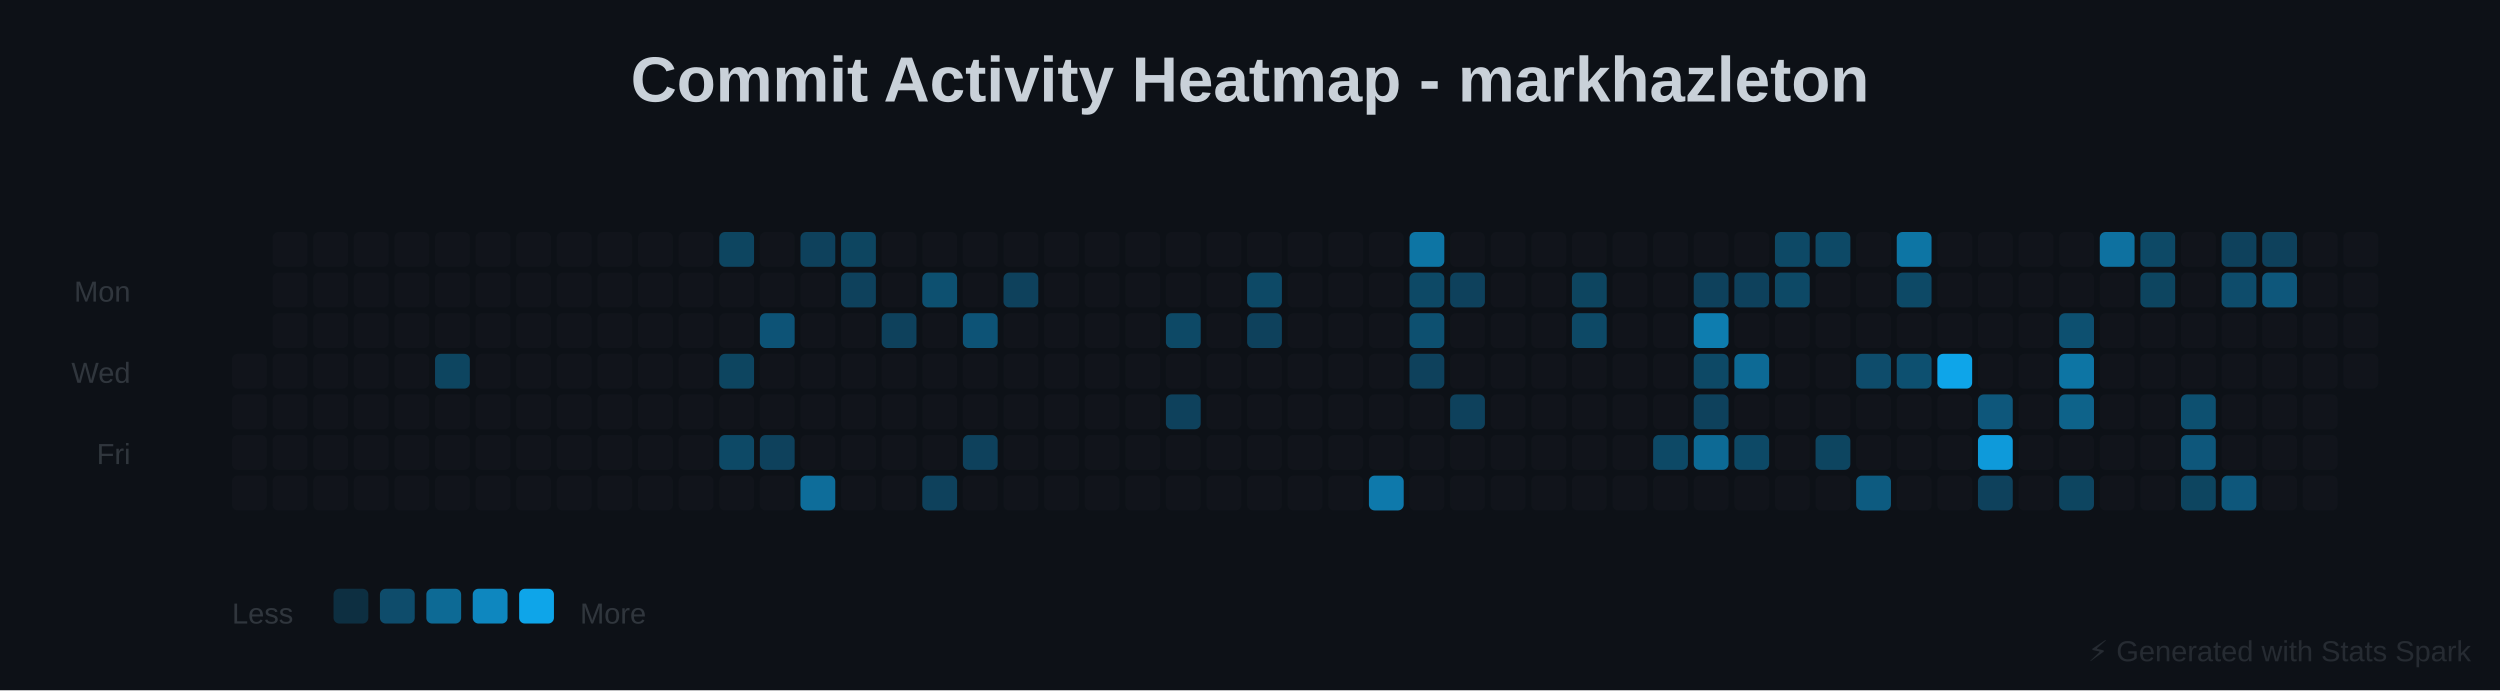
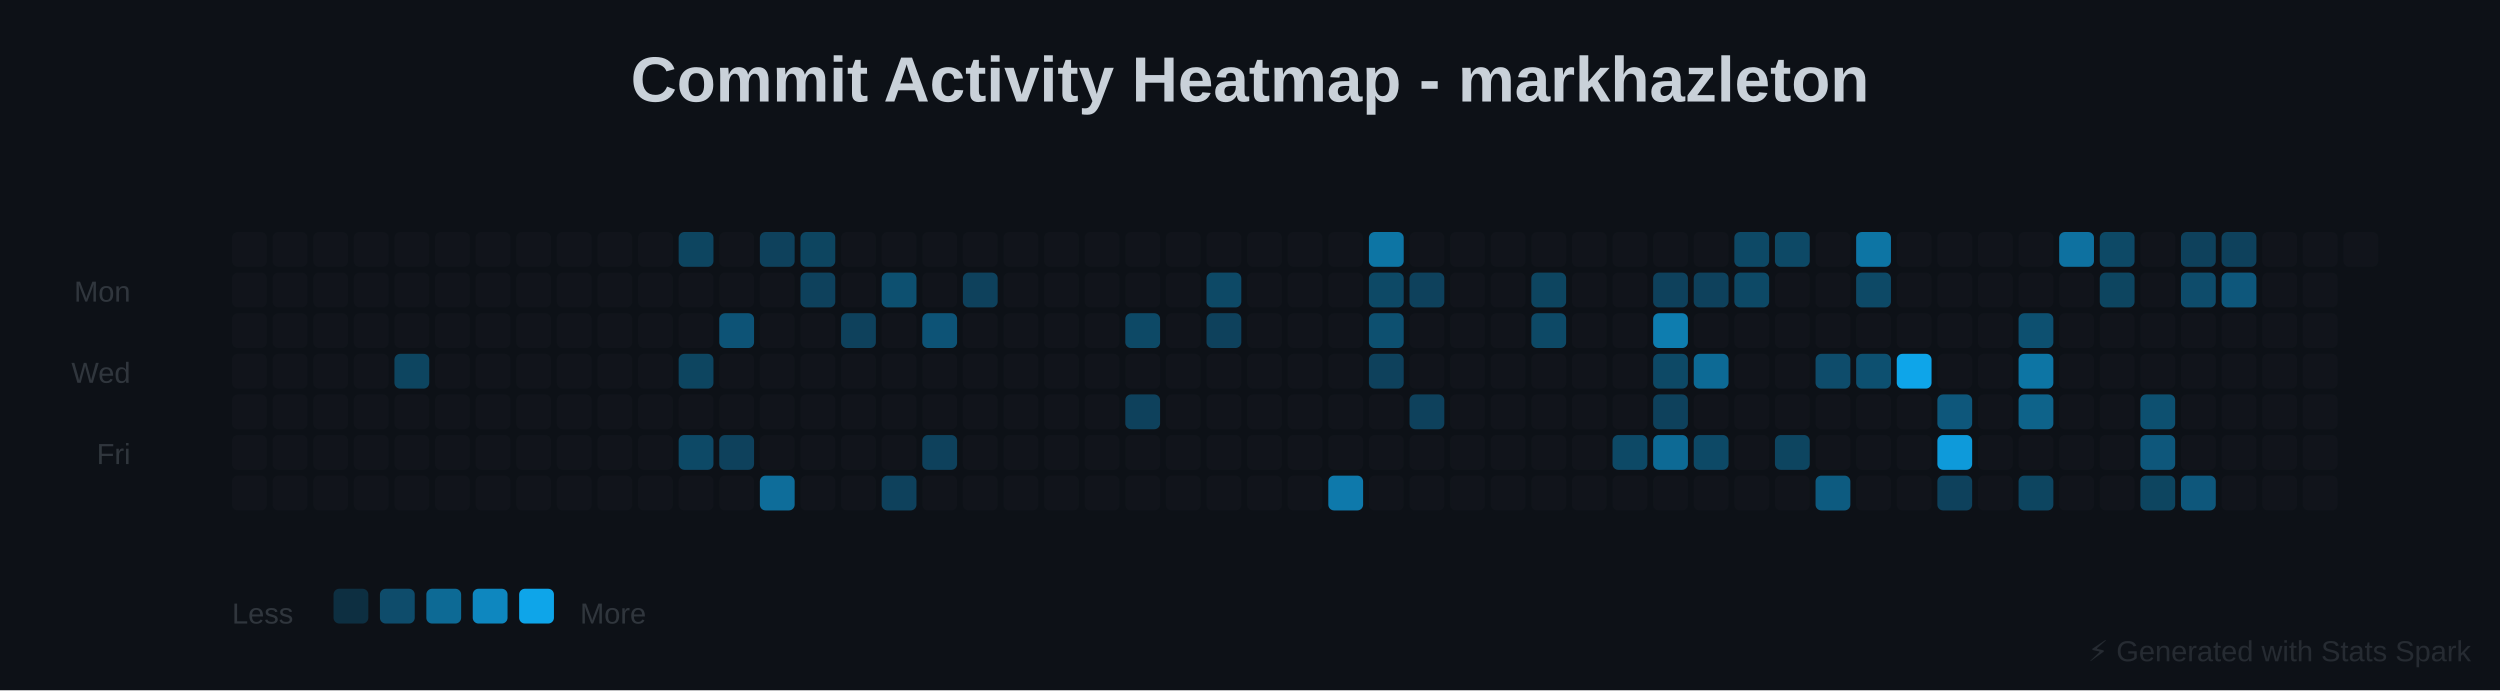
<svg xmlns="http://www.w3.org/2000/svg" baseProfile="full" height="238" version="1.1" width="862">
  <defs />
  <rect fill="#0D1117" height="238" width="862" x="0" y="0" />
  <text fill="#C9D1D9" font-family="Arial, sans-serif" font-size="22px" font-weight="bold" text-anchor="middle" x="431" y="35">Commit Activity Heatmap - markhazleton</text>
  <text fill="#30363D" font-family="Arial, sans-serif" font-size="10px" text-anchor="end" x="45" y="104">Mon</text>
  <text fill="#30363D" font-family="Arial, sans-serif" font-size="10px" text-anchor="end" x="45" y="132">Wed</text>
  <text fill="#30363D" font-family="Arial, sans-serif" font-size="10px" text-anchor="end" x="45" y="160">Fri</text>
+   <rect fill="#30363D" height="12" opacity="0.1" rx="2" width="12" x="80" y="80" />
+   <rect fill="#30363D" height="12" opacity="0.1" rx="2" width="12" x="80" y="94" />
+   <rect fill="#30363D" height="12" opacity="0.1" rx="2" width="12" x="80" y="108" />
  <rect fill="#30363D" height="12" opacity="0.1" rx="2" width="12" x="80" y="122" />
  <rect fill="#30363D" height="12" opacity="0.1" rx="2" width="12" x="80" y="136" />
  <rect fill="#30363D" height="12" opacity="0.1" rx="2" width="12" x="80" y="150" />
  <rect fill="#30363D" height="12" opacity="0.1" rx="2" width="12" x="80" y="164" />
  <rect fill="#30363D" height="12" opacity="0.1" rx="2" width="12" x="94" y="80" />
  <rect fill="#30363D" height="12" opacity="0.1" rx="2" width="12" x="94" y="94" />
  <rect fill="#30363D" height="12" opacity="0.1" rx="2" width="12" x="94" y="108" />
  <rect fill="#30363D" height="12" opacity="0.1" rx="2" width="12" x="94" y="122" />
  <rect fill="#30363D" height="12" opacity="0.1" rx="2" width="12" x="94" y="136" />
  <rect fill="#30363D" height="12" opacity="0.1" rx="2" width="12" x="94" y="150" />
  <rect fill="#30363D" height="12" opacity="0.1" rx="2" width="12" x="94" y="164" />
  <rect fill="#30363D" height="12" opacity="0.1" rx="2" width="12" x="108" y="80" />
  <rect fill="#30363D" height="12" opacity="0.1" rx="2" width="12" x="108" y="94" />
  <rect fill="#30363D" height="12" opacity="0.1" rx="2" width="12" x="108" y="108" />
  <rect fill="#30363D" height="12" opacity="0.1" rx="2" width="12" x="108" y="122" />
  <rect fill="#30363D" height="12" opacity="0.1" rx="2" width="12" x="108" y="136" />
  <rect fill="#30363D" height="12" opacity="0.1" rx="2" width="12" x="108" y="150" />
  <rect fill="#30363D" height="12" opacity="0.1" rx="2" width="12" x="108" y="164" />
  <rect fill="#30363D" height="12" opacity="0.1" rx="2" width="12" x="122" y="80" />
  <rect fill="#30363D" height="12" opacity="0.1" rx="2" width="12" x="122" y="94" />
  <rect fill="#30363D" height="12" opacity="0.1" rx="2" width="12" x="122" y="108" />
  <rect fill="#30363D" height="12" opacity="0.1" rx="2" width="12" x="122" y="122" />
  <rect fill="#30363D" height="12" opacity="0.1" rx="2" width="12" x="122" y="136" />
  <rect fill="#30363D" height="12" opacity="0.1" rx="2" width="12" x="122" y="150" />
  <rect fill="#30363D" height="12" opacity="0.1" rx="2" width="12" x="122" y="164" />
  <rect fill="#30363D" height="12" opacity="0.1" rx="2" width="12" x="136" y="80" />
  <rect fill="#30363D" height="12" opacity="0.1" rx="2" width="12" x="136" y="94" />
  <rect fill="#30363D" height="12" opacity="0.1" rx="2" width="12" x="136" y="108" />
-   <rect fill="#30363D" height="12" opacity="0.1" rx="2" width="12" x="136" y="122" />
+   <rect fill="#0EA5E9" height="12" opacity="0.35" rx="2" width="12" x="136" y="122" />
  <rect fill="#30363D" height="12" opacity="0.1" rx="2" width="12" x="136" y="136" />
  <rect fill="#30363D" height="12" opacity="0.1" rx="2" width="12" x="136" y="150" />
  <rect fill="#30363D" height="12" opacity="0.1" rx="2" width="12" x="136" y="164" />
  <rect fill="#30363D" height="12" opacity="0.1" rx="2" width="12" x="150" y="80" />
  <rect fill="#30363D" height="12" opacity="0.1" rx="2" width="12" x="150" y="94" />
  <rect fill="#30363D" height="12" opacity="0.1" rx="2" width="12" x="150" y="108" />
-   <rect fill="#0EA5E9" height="12" opacity="0.35" rx="2" width="12" x="150" y="122" />
+   <rect fill="#30363D" height="12" opacity="0.1" rx="2" width="12" x="150" y="122" />
  <rect fill="#30363D" height="12" opacity="0.1" rx="2" width="12" x="150" y="136" />
  <rect fill="#30363D" height="12" opacity="0.1" rx="2" width="12" x="150" y="150" />
  <rect fill="#30363D" height="12" opacity="0.1" rx="2" width="12" x="150" y="164" />
  <rect fill="#30363D" height="12" opacity="0.1" rx="2" width="12" x="164" y="80" />
  <rect fill="#30363D" height="12" opacity="0.1" rx="2" width="12" x="164" y="94" />
  <rect fill="#30363D" height="12" opacity="0.1" rx="2" width="12" x="164" y="108" />
  <rect fill="#30363D" height="12" opacity="0.1" rx="2" width="12" x="164" y="122" />
  <rect fill="#30363D" height="12" opacity="0.1" rx="2" width="12" x="164" y="136" />
  <rect fill="#30363D" height="12" opacity="0.1" rx="2" width="12" x="164" y="150" />
  <rect fill="#30363D" height="12" opacity="0.1" rx="2" width="12" x="164" y="164" />
  <rect fill="#30363D" height="12" opacity="0.1" rx="2" width="12" x="178" y="80" />
  <rect fill="#30363D" height="12" opacity="0.1" rx="2" width="12" x="178" y="94" />
  <rect fill="#30363D" height="12" opacity="0.1" rx="2" width="12" x="178" y="108" />
  <rect fill="#30363D" height="12" opacity="0.1" rx="2" width="12" x="178" y="122" />
  <rect fill="#30363D" height="12" opacity="0.1" rx="2" width="12" x="178" y="136" />
  <rect fill="#30363D" height="12" opacity="0.1" rx="2" width="12" x="178" y="150" />
  <rect fill="#30363D" height="12" opacity="0.1" rx="2" width="12" x="178" y="164" />
  <rect fill="#30363D" height="12" opacity="0.1" rx="2" width="12" x="192" y="80" />
  <rect fill="#30363D" height="12" opacity="0.1" rx="2" width="12" x="192" y="94" />
  <rect fill="#30363D" height="12" opacity="0.1" rx="2" width="12" x="192" y="108" />
  <rect fill="#30363D" height="12" opacity="0.1" rx="2" width="12" x="192" y="122" />
  <rect fill="#30363D" height="12" opacity="0.1" rx="2" width="12" x="192" y="136" />
  <rect fill="#30363D" height="12" opacity="0.1" rx="2" width="12" x="192" y="150" />
  <rect fill="#30363D" height="12" opacity="0.1" rx="2" width="12" x="192" y="164" />
  <rect fill="#30363D" height="12" opacity="0.1" rx="2" width="12" x="206" y="80" />
  <rect fill="#30363D" height="12" opacity="0.1" rx="2" width="12" x="206" y="94" />
  <rect fill="#30363D" height="12" opacity="0.1" rx="2" width="12" x="206" y="108" />
  <rect fill="#30363D" height="12" opacity="0.1" rx="2" width="12" x="206" y="122" />
  <rect fill="#30363D" height="12" opacity="0.1" rx="2" width="12" x="206" y="136" />
  <rect fill="#30363D" height="12" opacity="0.1" rx="2" width="12" x="206" y="150" />
  <rect fill="#30363D" height="12" opacity="0.1" rx="2" width="12" x="206" y="164" />
  <rect fill="#30363D" height="12" opacity="0.1" rx="2" width="12" x="220" y="80" />
  <rect fill="#30363D" height="12" opacity="0.1" rx="2" width="12" x="220" y="94" />
  <rect fill="#30363D" height="12" opacity="0.1" rx="2" width="12" x="220" y="108" />
  <rect fill="#30363D" height="12" opacity="0.1" rx="2" width="12" x="220" y="122" />
  <rect fill="#30363D" height="12" opacity="0.1" rx="2" width="12" x="220" y="136" />
  <rect fill="#30363D" height="12" opacity="0.1" rx="2" width="12" x="220" y="150" />
  <rect fill="#30363D" height="12" opacity="0.1" rx="2" width="12" x="220" y="164" />
-   <rect fill="#30363D" height="12" opacity="0.1" rx="2" width="12" x="234" y="80" />
+   <rect fill="#0EA5E9" height="12" opacity="0.35" rx="2" width="12" x="234" y="80" />
  <rect fill="#30363D" height="12" opacity="0.1" rx="2" width="12" x="234" y="94" />
  <rect fill="#30363D" height="12" opacity="0.1" rx="2" width="12" x="234" y="108" />
-   <rect fill="#30363D" height="12" opacity="0.1" rx="2" width="12" x="234" y="122" />
+   <rect fill="#0EA5E9" height="12" opacity="0.35" rx="2" width="12" x="234" y="122" />
  <rect fill="#30363D" height="12" opacity="0.1" rx="2" width="12" x="234" y="136" />
-   <rect fill="#30363D" height="12" opacity="0.1" rx="2" width="12" x="234" y="150" />
+   <rect fill="#0EA5E9" height="12" opacity="0.375" rx="2" width="12" x="234" y="150" />
  <rect fill="#30363D" height="12" opacity="0.1" rx="2" width="12" x="234" y="164" />
-   <rect fill="#0EA5E9" height="12" opacity="0.35" rx="2" width="12" x="248" y="80" />
+   <rect fill="#30363D" height="12" opacity="0.1" rx="2" width="12" x="248" y="80" />
  <rect fill="#30363D" height="12" opacity="0.1" rx="2" width="12" x="248" y="94" />
-   <rect fill="#30363D" height="12" opacity="0.1" rx="2" width="12" x="248" y="108" />
-   <rect fill="#0EA5E9" height="12" opacity="0.35" rx="2" width="12" x="248" y="122" />
+   <rect fill="#0EA5E9" height="12" opacity="0.45" rx="2" width="12" x="248" y="108" />
+   <rect fill="#30363D" height="12" opacity="0.1" rx="2" width="12" x="248" y="122" />
  <rect fill="#30363D" height="12" opacity="0.1" rx="2" width="12" x="248" y="136" />
-   <rect fill="#0EA5E9" height="12" opacity="0.375" rx="2" width="12" x="248" y="150" />
+   <rect fill="#0EA5E9" height="12" opacity="0.325" rx="2" width="12" x="248" y="150" />
  <rect fill="#30363D" height="12" opacity="0.1" rx="2" width="12" x="248" y="164" />
-   <rect fill="#30363D" height="12" opacity="0.1" rx="2" width="12" x="262" y="80" />
+   <rect fill="#0EA5E9" height="12" opacity="0.325" rx="2" width="12" x="262" y="80" />
  <rect fill="#30363D" height="12" opacity="0.1" rx="2" width="12" x="262" y="94" />
-   <rect fill="#0EA5E9" height="12" opacity="0.45" rx="2" width="12" x="262" y="108" />
+   <rect fill="#30363D" height="12" opacity="0.1" rx="2" width="12" x="262" y="108" />
  <rect fill="#30363D" height="12" opacity="0.1" rx="2" width="12" x="262" y="122" />
  <rect fill="#30363D" height="12" opacity="0.1" rx="2" width="12" x="262" y="136" />
-   <rect fill="#0EA5E9" height="12" opacity="0.325" rx="2" width="12" x="262" y="150" />
-   <rect fill="#30363D" height="12" opacity="0.1" rx="2" width="12" x="262" y="164" />
-   <rect fill="#0EA5E9" height="12" opacity="0.325" rx="2" width="12" x="276" y="80" />
-   <rect fill="#30363D" height="12" opacity="0.1" rx="2" width="12" x="276" y="94" />
+   <rect fill="#30363D" height="12" opacity="0.1" rx="2" width="12" x="262" y="150" />
+   <rect fill="#0EA5E9" height="12" opacity="0.625" rx="2" width="12" x="262" y="164" />
+   <rect fill="#0EA5E9" height="12" opacity="0.35" rx="2" width="12" x="276" y="80" />
+   <rect fill="#0EA5E9" height="12" opacity="0.325" rx="2" width="12" x="276" y="94" />
  <rect fill="#30363D" height="12" opacity="0.1" rx="2" width="12" x="276" y="108" />
  <rect fill="#30363D" height="12" opacity="0.1" rx="2" width="12" x="276" y="122" />
  <rect fill="#30363D" height="12" opacity="0.1" rx="2" width="12" x="276" y="136" />
  <rect fill="#30363D" height="12" opacity="0.1" rx="2" width="12" x="276" y="150" />
-   <rect fill="#0EA5E9" height="12" opacity="0.625" rx="2" width="12" x="276" y="164" />
-   <rect fill="#0EA5E9" height="12" opacity="0.35" rx="2" width="12" x="290" y="80" />
-   <rect fill="#0EA5E9" height="12" opacity="0.325" rx="2" width="12" x="290" y="94" />
-   <rect fill="#30363D" height="12" opacity="0.1" rx="2" width="12" x="290" y="108" />
+   <rect fill="#30363D" height="12" opacity="0.1" rx="2" width="12" x="276" y="164" />
+   <rect fill="#30363D" height="12" opacity="0.1" rx="2" width="12" x="290" y="80" />
+   <rect fill="#30363D" height="12" opacity="0.1" rx="2" width="12" x="290" y="94" />
+   <rect fill="#0EA5E9" height="12" opacity="0.325" rx="2" width="12" x="290" y="108" />
  <rect fill="#30363D" height="12" opacity="0.1" rx="2" width="12" x="290" y="122" />
  <rect fill="#30363D" height="12" opacity="0.1" rx="2" width="12" x="290" y="136" />
  <rect fill="#30363D" height="12" opacity="0.1" rx="2" width="12" x="290" y="150" />
  <rect fill="#30363D" height="12" opacity="0.1" rx="2" width="12" x="290" y="164" />
  <rect fill="#30363D" height="12" opacity="0.1" rx="2" width="12" x="304" y="80" />
-   <rect fill="#30363D" height="12" opacity="0.1" rx="2" width="12" x="304" y="94" />
-   <rect fill="#0EA5E9" height="12" opacity="0.325" rx="2" width="12" x="304" y="108" />
+   <rect fill="#0EA5E9" height="12" opacity="0.425" rx="2" width="12" x="304" y="94" />
+   <rect fill="#30363D" height="12" opacity="0.1" rx="2" width="12" x="304" y="108" />
  <rect fill="#30363D" height="12" opacity="0.1" rx="2" width="12" x="304" y="122" />
  <rect fill="#30363D" height="12" opacity="0.1" rx="2" width="12" x="304" y="136" />
  <rect fill="#30363D" height="12" opacity="0.1" rx="2" width="12" x="304" y="150" />
-   <rect fill="#30363D" height="12" opacity="0.1" rx="2" width="12" x="304" y="164" />
+   <rect fill="#0EA5E9" height="12" opacity="0.325" rx="2" width="12" x="304" y="164" />
  <rect fill="#30363D" height="12" opacity="0.1" rx="2" width="12" x="318" y="80" />
-   <rect fill="#0EA5E9" height="12" opacity="0.425" rx="2" width="12" x="318" y="94" />
-   <rect fill="#30363D" height="12" opacity="0.1" rx="2" width="12" x="318" y="108" />
+   <rect fill="#30363D" height="12" opacity="0.1" rx="2" width="12" x="318" y="94" />
+   <rect fill="#0EA5E9" height="12" opacity="0.45" rx="2" width="12" x="318" y="108" />
  <rect fill="#30363D" height="12" opacity="0.1" rx="2" width="12" x="318" y="122" />
  <rect fill="#30363D" height="12" opacity="0.1" rx="2" width="12" x="318" y="136" />
-   <rect fill="#30363D" height="12" opacity="0.1" rx="2" width="12" x="318" y="150" />
-   <rect fill="#0EA5E9" height="12" opacity="0.325" rx="2" width="12" x="318" y="164" />
+   <rect fill="#0EA5E9" height="12" opacity="0.325" rx="2" width="12" x="318" y="150" />
+   <rect fill="#30363D" height="12" opacity="0.1" rx="2" width="12" x="318" y="164" />
  <rect fill="#30363D" height="12" opacity="0.1" rx="2" width="12" x="332" y="80" />
-   <rect fill="#30363D" height="12" opacity="0.1" rx="2" width="12" x="332" y="94" />
-   <rect fill="#0EA5E9" height="12" opacity="0.45" rx="2" width="12" x="332" y="108" />
+   <rect fill="#0EA5E9" height="12" opacity="0.325" rx="2" width="12" x="332" y="94" />
+   <rect fill="#30363D" height="12" opacity="0.1" rx="2" width="12" x="332" y="108" />
  <rect fill="#30363D" height="12" opacity="0.1" rx="2" width="12" x="332" y="122" />
  <rect fill="#30363D" height="12" opacity="0.1" rx="2" width="12" x="332" y="136" />
-   <rect fill="#0EA5E9" height="12" opacity="0.325" rx="2" width="12" x="332" y="150" />
+   <rect fill="#30363D" height="12" opacity="0.1" rx="2" width="12" x="332" y="150" />
  <rect fill="#30363D" height="12" opacity="0.1" rx="2" width="12" x="332" y="164" />
  <rect fill="#30363D" height="12" opacity="0.1" rx="2" width="12" x="346" y="80" />
-   <rect fill="#0EA5E9" height="12" opacity="0.325" rx="2" width="12" x="346" y="94" />
+   <rect fill="#30363D" height="12" opacity="0.1" rx="2" width="12" x="346" y="94" />
  <rect fill="#30363D" height="12" opacity="0.1" rx="2" width="12" x="346" y="108" />
  <rect fill="#30363D" height="12" opacity="0.1" rx="2" width="12" x="346" y="122" />
  <rect fill="#30363D" height="12" opacity="0.1" rx="2" width="12" x="346" y="136" />
  <rect fill="#30363D" height="12" opacity="0.1" rx="2" width="12" x="346" y="150" />
  <rect fill="#30363D" height="12" opacity="0.1" rx="2" width="12" x="346" y="164" />
  <rect fill="#30363D" height="12" opacity="0.1" rx="2" width="12" x="360" y="80" />
  <rect fill="#30363D" height="12" opacity="0.1" rx="2" width="12" x="360" y="94" />
  <rect fill="#30363D" height="12" opacity="0.1" rx="2" width="12" x="360" y="108" />
  <rect fill="#30363D" height="12" opacity="0.1" rx="2" width="12" x="360" y="122" />
  <rect fill="#30363D" height="12" opacity="0.1" rx="2" width="12" x="360" y="136" />
  <rect fill="#30363D" height="12" opacity="0.1" rx="2" width="12" x="360" y="150" />
  <rect fill="#30363D" height="12" opacity="0.1" rx="2" width="12" x="360" y="164" />
  <rect fill="#30363D" height="12" opacity="0.1" rx="2" width="12" x="374" y="80" />
  <rect fill="#30363D" height="12" opacity="0.1" rx="2" width="12" x="374" y="94" />
  <rect fill="#30363D" height="12" opacity="0.1" rx="2" width="12" x="374" y="108" />
  <rect fill="#30363D" height="12" opacity="0.1" rx="2" width="12" x="374" y="122" />
  <rect fill="#30363D" height="12" opacity="0.1" rx="2" width="12" x="374" y="136" />
  <rect fill="#30363D" height="12" opacity="0.1" rx="2" width="12" x="374" y="150" />
  <rect fill="#30363D" height="12" opacity="0.1" rx="2" width="12" x="374" y="164" />
  <rect fill="#30363D" height="12" opacity="0.1" rx="2" width="12" x="388" y="80" />
  <rect fill="#30363D" height="12" opacity="0.1" rx="2" width="12" x="388" y="94" />
-   <rect fill="#30363D" height="12" opacity="0.1" rx="2" width="12" x="388" y="108" />
+   <rect fill="#0EA5E9" height="12" opacity="0.375" rx="2" width="12" x="388" y="108" />
  <rect fill="#30363D" height="12" opacity="0.1" rx="2" width="12" x="388" y="122" />
-   <rect fill="#30363D" height="12" opacity="0.1" rx="2" width="12" x="388" y="136" />
+   <rect fill="#0EA5E9" height="12" opacity="0.325" rx="2" width="12" x="388" y="136" />
  <rect fill="#30363D" height="12" opacity="0.1" rx="2" width="12" x="388" y="150" />
  <rect fill="#30363D" height="12" opacity="0.1" rx="2" width="12" x="388" y="164" />
  <rect fill="#30363D" height="12" opacity="0.1" rx="2" width="12" x="402" y="80" />
  <rect fill="#30363D" height="12" opacity="0.1" rx="2" width="12" x="402" y="94" />
-   <rect fill="#0EA5E9" height="12" opacity="0.375" rx="2" width="12" x="402" y="108" />
+   <rect fill="#30363D" height="12" opacity="0.1" rx="2" width="12" x="402" y="108" />
  <rect fill="#30363D" height="12" opacity="0.1" rx="2" width="12" x="402" y="122" />
-   <rect fill="#0EA5E9" height="12" opacity="0.325" rx="2" width="12" x="402" y="136" />
+   <rect fill="#30363D" height="12" opacity="0.1" rx="2" width="12" x="402" y="136" />
  <rect fill="#30363D" height="12" opacity="0.1" rx="2" width="12" x="402" y="150" />
  <rect fill="#30363D" height="12" opacity="0.1" rx="2" width="12" x="402" y="164" />
  <rect fill="#30363D" height="12" opacity="0.1" rx="2" width="12" x="416" y="80" />
-   <rect fill="#30363D" height="12" opacity="0.1" rx="2" width="12" x="416" y="94" />
-   <rect fill="#30363D" height="12" opacity="0.1" rx="2" width="12" x="416" y="108" />
+   <rect fill="#0EA5E9" height="12" opacity="0.375" rx="2" width="12" x="416" y="94" />
+   <rect fill="#0EA5E9" height="12" opacity="0.325" rx="2" width="12" x="416" y="108" />
  <rect fill="#30363D" height="12" opacity="0.1" rx="2" width="12" x="416" y="122" />
  <rect fill="#30363D" height="12" opacity="0.1" rx="2" width="12" x="416" y="136" />
  <rect fill="#30363D" height="12" opacity="0.1" rx="2" width="12" x="416" y="150" />
  <rect fill="#30363D" height="12" opacity="0.1" rx="2" width="12" x="416" y="164" />
  <rect fill="#30363D" height="12" opacity="0.1" rx="2" width="12" x="430" y="80" />
-   <rect fill="#0EA5E9" height="12" opacity="0.375" rx="2" width="12" x="430" y="94" />
-   <rect fill="#0EA5E9" height="12" opacity="0.325" rx="2" width="12" x="430" y="108" />
+   <rect fill="#30363D" height="12" opacity="0.1" rx="2" width="12" x="430" y="94" />
+   <rect fill="#30363D" height="12" opacity="0.1" rx="2" width="12" x="430" y="108" />
  <rect fill="#30363D" height="12" opacity="0.1" rx="2" width="12" x="430" y="122" />
  <rect fill="#30363D" height="12" opacity="0.1" rx="2" width="12" x="430" y="136" />
  <rect fill="#30363D" height="12" opacity="0.1" rx="2" width="12" x="430" y="150" />
  <rect fill="#30363D" height="12" opacity="0.1" rx="2" width="12" x="430" y="164" />
  <rect fill="#30363D" height="12" opacity="0.1" rx="2" width="12" x="444" y="80" />
  <rect fill="#30363D" height="12" opacity="0.1" rx="2" width="12" x="444" y="94" />
  <rect fill="#30363D" height="12" opacity="0.1" rx="2" width="12" x="444" y="108" />
  <rect fill="#30363D" height="12" opacity="0.1" rx="2" width="12" x="444" y="122" />
  <rect fill="#30363D" height="12" opacity="0.1" rx="2" width="12" x="444" y="136" />
  <rect fill="#30363D" height="12" opacity="0.1" rx="2" width="12" x="444" y="150" />
  <rect fill="#30363D" height="12" opacity="0.1" rx="2" width="12" x="444" y="164" />
  <rect fill="#30363D" height="12" opacity="0.1" rx="2" width="12" x="458" y="80" />
  <rect fill="#30363D" height="12" opacity="0.1" rx="2" width="12" x="458" y="94" />
  <rect fill="#30363D" height="12" opacity="0.1" rx="2" width="12" x="458" y="108" />
  <rect fill="#30363D" height="12" opacity="0.1" rx="2" width="12" x="458" y="122" />
  <rect fill="#30363D" height="12" opacity="0.1" rx="2" width="12" x="458" y="136" />
  <rect fill="#30363D" height="12" opacity="0.1" rx="2" width="12" x="458" y="150" />
-   <rect fill="#30363D" height="12" opacity="0.1" rx="2" width="12" x="458" y="164" />
-   <rect fill="#30363D" height="12" opacity="0.1" rx="2" width="12" x="472" y="80" />
-   <rect fill="#30363D" height="12" opacity="0.1" rx="2" width="12" x="472" y="94" />
-   <rect fill="#30363D" height="12" opacity="0.1" rx="2" width="12" x="472" y="108" />
-   <rect fill="#30363D" height="12" opacity="0.1" rx="2" width="12" x="472" y="122" />
+   <rect fill="#0EA5E9" height="12" opacity="0.7" rx="2" width="12" x="458" y="164" />
+   <rect fill="#0EA5E9" height="12" opacity="0.675" rx="2" width="12" x="472" y="80" />
+   <rect fill="#0EA5E9" height="12" opacity="0.375" rx="2" width="12" x="472" y="94" />
+   <rect fill="#0EA5E9" height="12" opacity="0.425" rx="2" width="12" x="472" y="108" />
+   <rect fill="#0EA5E9" height="12" opacity="0.325" rx="2" width="12" x="472" y="122" />
  <rect fill="#30363D" height="12" opacity="0.1" rx="2" width="12" x="472" y="136" />
  <rect fill="#30363D" height="12" opacity="0.1" rx="2" width="12" x="472" y="150" />
-   <rect fill="#0EA5E9" height="12" opacity="0.7" rx="2" width="12" x="472" y="164" />
-   <rect fill="#0EA5E9" height="12" opacity="0.675" rx="2" width="12" x="486" y="80" />
-   <rect fill="#0EA5E9" height="12" opacity="0.375" rx="2" width="12" x="486" y="94" />
-   <rect fill="#0EA5E9" height="12" opacity="0.425" rx="2" width="12" x="486" y="108" />
-   <rect fill="#0EA5E9" height="12" opacity="0.325" rx="2" width="12" x="486" y="122" />
-   <rect fill="#30363D" height="12" opacity="0.1" rx="2" width="12" x="486" y="136" />
+   <rect fill="#30363D" height="12" opacity="0.1" rx="2" width="12" x="472" y="164" />
+   <rect fill="#30363D" height="12" opacity="0.1" rx="2" width="12" x="486" y="80" />
+   <rect fill="#0EA5E9" height="12" opacity="0.325" rx="2" width="12" x="486" y="94" />
+   <rect fill="#30363D" height="12" opacity="0.1" rx="2" width="12" x="486" y="108" />
+   <rect fill="#30363D" height="12" opacity="0.1" rx="2" width="12" x="486" y="122" />
+   <rect fill="#0EA5E9" height="12" opacity="0.325" rx="2" width="12" x="486" y="136" />
  <rect fill="#30363D" height="12" opacity="0.1" rx="2" width="12" x="486" y="150" />
  <rect fill="#30363D" height="12" opacity="0.1" rx="2" width="12" x="486" y="164" />
  <rect fill="#30363D" height="12" opacity="0.1" rx="2" width="12" x="500" y="80" />
-   <rect fill="#0EA5E9" height="12" opacity="0.325" rx="2" width="12" x="500" y="94" />
+   <rect fill="#30363D" height="12" opacity="0.1" rx="2" width="12" x="500" y="94" />
  <rect fill="#30363D" height="12" opacity="0.1" rx="2" width="12" x="500" y="108" />
  <rect fill="#30363D" height="12" opacity="0.1" rx="2" width="12" x="500" y="122" />
-   <rect fill="#0EA5E9" height="12" opacity="0.325" rx="2" width="12" x="500" y="136" />
+   <rect fill="#30363D" height="12" opacity="0.1" rx="2" width="12" x="500" y="136" />
  <rect fill="#30363D" height="12" opacity="0.1" rx="2" width="12" x="500" y="150" />
  <rect fill="#30363D" height="12" opacity="0.1" rx="2" width="12" x="500" y="164" />
  <rect fill="#30363D" height="12" opacity="0.1" rx="2" width="12" x="514" y="80" />
  <rect fill="#30363D" height="12" opacity="0.1" rx="2" width="12" x="514" y="94" />
  <rect fill="#30363D" height="12" opacity="0.1" rx="2" width="12" x="514" y="108" />
  <rect fill="#30363D" height="12" opacity="0.1" rx="2" width="12" x="514" y="122" />
  <rect fill="#30363D" height="12" opacity="0.1" rx="2" width="12" x="514" y="136" />
  <rect fill="#30363D" height="12" opacity="0.1" rx="2" width="12" x="514" y="150" />
  <rect fill="#30363D" height="12" opacity="0.1" rx="2" width="12" x="514" y="164" />
  <rect fill="#30363D" height="12" opacity="0.1" rx="2" width="12" x="528" y="80" />
-   <rect fill="#30363D" height="12" opacity="0.1" rx="2" width="12" x="528" y="94" />
-   <rect fill="#30363D" height="12" opacity="0.1" rx="2" width="12" x="528" y="108" />
+   <rect fill="#0EA5E9" height="12" opacity="0.35" rx="2" width="12" x="528" y="94" />
+   <rect fill="#0EA5E9" height="12" opacity="0.375" rx="2" width="12" x="528" y="108" />
  <rect fill="#30363D" height="12" opacity="0.1" rx="2" width="12" x="528" y="122" />
  <rect fill="#30363D" height="12" opacity="0.1" rx="2" width="12" x="528" y="136" />
  <rect fill="#30363D" height="12" opacity="0.1" rx="2" width="12" x="528" y="150" />
  <rect fill="#30363D" height="12" opacity="0.1" rx="2" width="12" x="528" y="164" />
  <rect fill="#30363D" height="12" opacity="0.1" rx="2" width="12" x="542" y="80" />
-   <rect fill="#0EA5E9" height="12" opacity="0.35" rx="2" width="12" x="542" y="94" />
-   <rect fill="#0EA5E9" height="12" opacity="0.375" rx="2" width="12" x="542" y="108" />
+   <rect fill="#30363D" height="12" opacity="0.1" rx="2" width="12" x="542" y="94" />
+   <rect fill="#30363D" height="12" opacity="0.1" rx="2" width="12" x="542" y="108" />
  <rect fill="#30363D" height="12" opacity="0.1" rx="2" width="12" x="542" y="122" />
  <rect fill="#30363D" height="12" opacity="0.1" rx="2" width="12" x="542" y="136" />
  <rect fill="#30363D" height="12" opacity="0.1" rx="2" width="12" x="542" y="150" />
  <rect fill="#30363D" height="12" opacity="0.1" rx="2" width="12" x="542" y="164" />
  <rect fill="#30363D" height="12" opacity="0.1" rx="2" width="12" x="556" y="80" />
  <rect fill="#30363D" height="12" opacity="0.1" rx="2" width="12" x="556" y="94" />
  <rect fill="#30363D" height="12" opacity="0.1" rx="2" width="12" x="556" y="108" />
  <rect fill="#30363D" height="12" opacity="0.1" rx="2" width="12" x="556" y="122" />
  <rect fill="#30363D" height="12" opacity="0.1" rx="2" width="12" x="556" y="136" />
-   <rect fill="#30363D" height="12" opacity="0.1" rx="2" width="12" x="556" y="150" />
+   <rect fill="#0EA5E9" height="12" opacity="0.375" rx="2" width="12" x="556" y="150" />
  <rect fill="#30363D" height="12" opacity="0.1" rx="2" width="12" x="556" y="164" />
  <rect fill="#30363D" height="12" opacity="0.1" rx="2" width="12" x="570" y="80" />
-   <rect fill="#30363D" height="12" opacity="0.1" rx="2" width="12" x="570" y="94" />
-   <rect fill="#30363D" height="12" opacity="0.1" rx="2" width="12" x="570" y="108" />
-   <rect fill="#30363D" height="12" opacity="0.1" rx="2" width="12" x="570" y="122" />
-   <rect fill="#30363D" height="12" opacity="0.1" rx="2" width="12" x="570" y="136" />
-   <rect fill="#0EA5E9" height="12" opacity="0.375" rx="2" width="12" x="570" y="150" />
+   <rect fill="#0EA5E9" height="12" opacity="0.325" rx="2" width="12" x="570" y="94" />
+   <rect fill="#0EA5E9" height="12" opacity="0.725" rx="2" width="12" x="570" y="108" />
+   <rect fill="#0EA5E9" height="12" opacity="0.375" rx="2" width="12" x="570" y="122" />
+   <rect fill="#0EA5E9" height="12" opacity="0.325" rx="2" width="12" x="570" y="136" />
+   <rect fill="#0EA5E9" height="12" opacity="0.6" rx="2" width="12" x="570" y="150" />
  <rect fill="#30363D" height="12" opacity="0.1" rx="2" width="12" x="570" y="164" />
  <rect fill="#30363D" height="12" opacity="0.1" rx="2" width="12" x="584" y="80" />
  <rect fill="#0EA5E9" height="12" opacity="0.325" rx="2" width="12" x="584" y="94" />
-   <rect fill="#0EA5E9" height="12" opacity="0.725" rx="2" width="12" x="584" y="108" />
-   <rect fill="#0EA5E9" height="12" opacity="0.375" rx="2" width="12" x="584" y="122" />
-   <rect fill="#0EA5E9" height="12" opacity="0.325" rx="2" width="12" x="584" y="136" />
-   <rect fill="#0EA5E9" height="12" opacity="0.6" rx="2" width="12" x="584" y="150" />
+   <rect fill="#30363D" height="12" opacity="0.1" rx="2" width="12" x="584" y="108" />
+   <rect fill="#0EA5E9" height="12" opacity="0.6" rx="2" width="12" x="584" y="122" />
+   <rect fill="#30363D" height="12" opacity="0.1" rx="2" width="12" x="584" y="136" />
+   <rect fill="#0EA5E9" height="12" opacity="0.375" rx="2" width="12" x="584" y="150" />
  <rect fill="#30363D" height="12" opacity="0.1" rx="2" width="12" x="584" y="164" />
-   <rect fill="#30363D" height="12" opacity="0.1" rx="2" width="12" x="598" y="80" />
-   <rect fill="#0EA5E9" height="12" opacity="0.325" rx="2" width="12" x="598" y="94" />
+   <rect fill="#0EA5E9" height="12" opacity="0.375" rx="2" width="12" x="598" y="80" />
+   <rect fill="#0EA5E9" height="12" opacity="0.375" rx="2" width="12" x="598" y="94" />
  <rect fill="#30363D" height="12" opacity="0.1" rx="2" width="12" x="598" y="108" />
-   <rect fill="#0EA5E9" height="12" opacity="0.6" rx="2" width="12" x="598" y="122" />
+   <rect fill="#30363D" height="12" opacity="0.1" rx="2" width="12" x="598" y="122" />
  <rect fill="#30363D" height="12" opacity="0.1" rx="2" width="12" x="598" y="136" />
-   <rect fill="#0EA5E9" height="12" opacity="0.375" rx="2" width="12" x="598" y="150" />
+   <rect fill="#30363D" height="12" opacity="0.1" rx="2" width="12" x="598" y="150" />
  <rect fill="#30363D" height="12" opacity="0.1" rx="2" width="12" x="598" y="164" />
  <rect fill="#0EA5E9" height="12" opacity="0.375" rx="2" width="12" x="612" y="80" />
-   <rect fill="#0EA5E9" height="12" opacity="0.375" rx="2" width="12" x="612" y="94" />
+   <rect fill="#30363D" height="12" opacity="0.1" rx="2" width="12" x="612" y="94" />
  <rect fill="#30363D" height="12" opacity="0.1" rx="2" width="12" x="612" y="108" />
  <rect fill="#30363D" height="12" opacity="0.1" rx="2" width="12" x="612" y="122" />
  <rect fill="#30363D" height="12" opacity="0.1" rx="2" width="12" x="612" y="136" />
-   <rect fill="#30363D" height="12" opacity="0.1" rx="2" width="12" x="612" y="150" />
+   <rect fill="#0EA5E9" height="12" opacity="0.35" rx="2" width="12" x="612" y="150" />
  <rect fill="#30363D" height="12" opacity="0.1" rx="2" width="12" x="612" y="164" />
-   <rect fill="#0EA5E9" height="12" opacity="0.375" rx="2" width="12" x="626" y="80" />
+   <rect fill="#30363D" height="12" opacity="0.1" rx="2" width="12" x="626" y="80" />
  <rect fill="#30363D" height="12" opacity="0.1" rx="2" width="12" x="626" y="94" />
  <rect fill="#30363D" height="12" opacity="0.1" rx="2" width="12" x="626" y="108" />
-   <rect fill="#30363D" height="12" opacity="0.1" rx="2" width="12" x="626" y="122" />
+   <rect fill="#0EA5E9" height="12" opacity="0.4" rx="2" width="12" x="626" y="122" />
  <rect fill="#30363D" height="12" opacity="0.1" rx="2" width="12" x="626" y="136" />
-   <rect fill="#0EA5E9" height="12" opacity="0.35" rx="2" width="12" x="626" y="150" />
-   <rect fill="#30363D" height="12" opacity="0.1" rx="2" width="12" x="626" y="164" />
-   <rect fill="#30363D" height="12" opacity="0.1" rx="2" width="12" x="640" y="80" />
-   <rect fill="#30363D" height="12" opacity="0.1" rx="2" width="12" x="640" y="94" />
+   <rect fill="#30363D" height="12" opacity="0.1" rx="2" width="12" x="626" y="150" />
+   <rect fill="#0EA5E9" height="12" opacity="0.5" rx="2" width="12" x="626" y="164" />
+   <rect fill="#0EA5E9" height="12" opacity="0.675" rx="2" width="12" x="640" y="80" />
+   <rect fill="#0EA5E9" height="12" opacity="0.375" rx="2" width="12" x="640" y="94" />
  <rect fill="#30363D" height="12" opacity="0.1" rx="2" width="12" x="640" y="108" />
-   <rect fill="#0EA5E9" height="12" opacity="0.4" rx="2" width="12" x="640" y="122" />
+   <rect fill="#0EA5E9" height="12" opacity="0.425" rx="2" width="12" x="640" y="122" />
  <rect fill="#30363D" height="12" opacity="0.1" rx="2" width="12" x="640" y="136" />
  <rect fill="#30363D" height="12" opacity="0.1" rx="2" width="12" x="640" y="150" />
-   <rect fill="#0EA5E9" height="12" opacity="0.5" rx="2" width="12" x="640" y="164" />
-   <rect fill="#0EA5E9" height="12" opacity="0.675" rx="2" width="12" x="654" y="80" />
-   <rect fill="#0EA5E9" height="12" opacity="0.375" rx="2" width="12" x="654" y="94" />
+   <rect fill="#30363D" height="12" opacity="0.1" rx="2" width="12" x="640" y="164" />
+   <rect fill="#30363D" height="12" opacity="0.1" rx="2" width="12" x="654" y="80" />
+   <rect fill="#30363D" height="12" opacity="0.1" rx="2" width="12" x="654" y="94" />
  <rect fill="#30363D" height="12" opacity="0.1" rx="2" width="12" x="654" y="108" />
-   <rect fill="#0EA5E9" height="12" opacity="0.425" rx="2" width="12" x="654" y="122" />
+   <rect fill="#0EA5E9" height="12" opacity="1.0" rx="2" width="12" x="654" y="122" />
  <rect fill="#30363D" height="12" opacity="0.1" rx="2" width="12" x="654" y="136" />
  <rect fill="#30363D" height="12" opacity="0.1" rx="2" width="12" x="654" y="150" />
  <rect fill="#30363D" height="12" opacity="0.1" rx="2" width="12" x="654" y="164" />
  <rect fill="#30363D" height="12" opacity="0.1" rx="2" width="12" x="668" y="80" />
  <rect fill="#30363D" height="12" opacity="0.1" rx="2" width="12" x="668" y="94" />
  <rect fill="#30363D" height="12" opacity="0.1" rx="2" width="12" x="668" y="108" />
-   <rect fill="#0EA5E9" height="12" opacity="1.0" rx="2" width="12" x="668" y="122" />
-   <rect fill="#30363D" height="12" opacity="0.1" rx="2" width="12" x="668" y="136" />
-   <rect fill="#30363D" height="12" opacity="0.1" rx="2" width="12" x="668" y="150" />
-   <rect fill="#30363D" height="12" opacity="0.1" rx="2" width="12" x="668" y="164" />
+   <rect fill="#30363D" height="12" opacity="0.1" rx="2" width="12" x="668" y="122" />
+   <rect fill="#0EA5E9" height="12" opacity="0.475" rx="2" width="12" x="668" y="136" />
+   <rect fill="#0EA5E9" height="12" opacity="0.925" rx="2" width="12" x="668" y="150" />
+   <rect fill="#0EA5E9" height="12" opacity="0.325" rx="2" width="12" x="668" y="164" />
  <rect fill="#30363D" height="12" opacity="0.1" rx="2" width="12" x="682" y="80" />
  <rect fill="#30363D" height="12" opacity="0.1" rx="2" width="12" x="682" y="94" />
  <rect fill="#30363D" height="12" opacity="0.1" rx="2" width="12" x="682" y="108" />
  <rect fill="#30363D" height="12" opacity="0.1" rx="2" width="12" x="682" y="122" />
-   <rect fill="#0EA5E9" height="12" opacity="0.475" rx="2" width="12" x="682" y="136" />
-   <rect fill="#0EA5E9" height="12" opacity="0.925" rx="2" width="12" x="682" y="150" />
-   <rect fill="#0EA5E9" height="12" opacity="0.325" rx="2" width="12" x="682" y="164" />
+   <rect fill="#30363D" height="12" opacity="0.1" rx="2" width="12" x="682" y="136" />
+   <rect fill="#30363D" height="12" opacity="0.1" rx="2" width="12" x="682" y="150" />
+   <rect fill="#30363D" height="12" opacity="0.1" rx="2" width="12" x="682" y="164" />
  <rect fill="#30363D" height="12" opacity="0.1" rx="2" width="12" x="696" y="80" />
  <rect fill="#30363D" height="12" opacity="0.1" rx="2" width="12" x="696" y="94" />
-   <rect fill="#30363D" height="12" opacity="0.1" rx="2" width="12" x="696" y="108" />
-   <rect fill="#30363D" height="12" opacity="0.1" rx="2" width="12" x="696" y="122" />
-   <rect fill="#30363D" height="12" opacity="0.1" rx="2" width="12" x="696" y="136" />
+   <rect fill="#0EA5E9" height="12" opacity="0.425" rx="2" width="12" x="696" y="108" />
+   <rect fill="#0EA5E9" height="12" opacity="0.675" rx="2" width="12" x="696" y="122" />
+   <rect fill="#0EA5E9" height="12" opacity="0.55" rx="2" width="12" x="696" y="136" />
  <rect fill="#30363D" height="12" opacity="0.1" rx="2" width="12" x="696" y="150" />
-   <rect fill="#30363D" height="12" opacity="0.1" rx="2" width="12" x="696" y="164" />
-   <rect fill="#30363D" height="12" opacity="0.1" rx="2" width="12" x="710" y="80" />
+   <rect fill="#0EA5E9" height="12" opacity="0.35" rx="2" width="12" x="696" y="164" />
+   <rect fill="#0EA5E9" height="12" opacity="0.65" rx="2" width="12" x="710" y="80" />
  <rect fill="#30363D" height="12" opacity="0.1" rx="2" width="12" x="710" y="94" />
-   <rect fill="#0EA5E9" height="12" opacity="0.425" rx="2" width="12" x="710" y="108" />
-   <rect fill="#0EA5E9" height="12" opacity="0.675" rx="2" width="12" x="710" y="122" />
-   <rect fill="#0EA5E9" height="12" opacity="0.55" rx="2" width="12" x="710" y="136" />
+   <rect fill="#30363D" height="12" opacity="0.1" rx="2" width="12" x="710" y="108" />
+   <rect fill="#30363D" height="12" opacity="0.1" rx="2" width="12" x="710" y="122" />
+   <rect fill="#30363D" height="12" opacity="0.1" rx="2" width="12" x="710" y="136" />
  <rect fill="#30363D" height="12" opacity="0.1" rx="2" width="12" x="710" y="150" />
-   <rect fill="#0EA5E9" height="12" opacity="0.35" rx="2" width="12" x="710" y="164" />
-   <rect fill="#0EA5E9" height="12" opacity="0.65" rx="2" width="12" x="724" y="80" />
-   <rect fill="#30363D" height="12" opacity="0.1" rx="2" width="12" x="724" y="94" />
+   <rect fill="#30363D" height="12" opacity="0.1" rx="2" width="12" x="710" y="164" />
+   <rect fill="#0EA5E9" height="12" opacity="0.375" rx="2" width="12" x="724" y="80" />
+   <rect fill="#0EA5E9" height="12" opacity="0.35" rx="2" width="12" x="724" y="94" />
  <rect fill="#30363D" height="12" opacity="0.1" rx="2" width="12" x="724" y="108" />
  <rect fill="#30363D" height="12" opacity="0.1" rx="2" width="12" x="724" y="122" />
  <rect fill="#30363D" height="12" opacity="0.1" rx="2" width="12" x="724" y="136" />
  <rect fill="#30363D" height="12" opacity="0.1" rx="2" width="12" x="724" y="150" />
  <rect fill="#30363D" height="12" opacity="0.1" rx="2" width="12" x="724" y="164" />
-   <rect fill="#0EA5E9" height="12" opacity="0.375" rx="2" width="12" x="738" y="80" />
-   <rect fill="#0EA5E9" height="12" opacity="0.35" rx="2" width="12" x="738" y="94" />
+   <rect fill="#30363D" height="12" opacity="0.1" rx="2" width="12" x="738" y="80" />
+   <rect fill="#30363D" height="12" opacity="0.1" rx="2" width="12" x="738" y="94" />
  <rect fill="#30363D" height="12" opacity="0.1" rx="2" width="12" x="738" y="108" />
  <rect fill="#30363D" height="12" opacity="0.1" rx="2" width="12" x="738" y="122" />
-   <rect fill="#30363D" height="12" opacity="0.1" rx="2" width="12" x="738" y="136" />
-   <rect fill="#30363D" height="12" opacity="0.1" rx="2" width="12" x="738" y="150" />
-   <rect fill="#30363D" height="12" opacity="0.1" rx="2" width="12" x="738" y="164" />
-   <rect fill="#30363D" height="12" opacity="0.1" rx="2" width="12" x="752" y="80" />
-   <rect fill="#30363D" height="12" opacity="0.1" rx="2" width="12" x="752" y="94" />
+   <rect fill="#0EA5E9" height="12" opacity="0.425" rx="2" width="12" x="738" y="136" />
+   <rect fill="#0EA5E9" height="12" opacity="0.475" rx="2" width="12" x="738" y="150" />
+   <rect fill="#0EA5E9" height="12" opacity="0.35" rx="2" width="12" x="738" y="164" />
+   <rect fill="#0EA5E9" height="12" opacity="0.325" rx="2" width="12" x="752" y="80" />
+   <rect fill="#0EA5E9" height="12" opacity="0.4" rx="2" width="12" x="752" y="94" />
  <rect fill="#30363D" height="12" opacity="0.1" rx="2" width="12" x="752" y="108" />
  <rect fill="#30363D" height="12" opacity="0.1" rx="2" width="12" x="752" y="122" />
-   <rect fill="#0EA5E9" height="12" opacity="0.425" rx="2" width="12" x="752" y="136" />
-   <rect fill="#0EA5E9" height="12" opacity="0.475" rx="2" width="12" x="752" y="150" />
-   <rect fill="#0EA5E9" height="12" opacity="0.35" rx="2" width="12" x="752" y="164" />
+   <rect fill="#30363D" height="12" opacity="0.1" rx="2" width="12" x="752" y="136" />
+   <rect fill="#30363D" height="12" opacity="0.1" rx="2" width="12" x="752" y="150" />
+   <rect fill="#0EA5E9" height="12" opacity="0.475" rx="2" width="12" x="752" y="164" />
  <rect fill="#0EA5E9" height="12" opacity="0.325" rx="2" width="12" x="766" y="80" />
-   <rect fill="#0EA5E9" height="12" opacity="0.4" rx="2" width="12" x="766" y="94" />
+   <rect fill="#0EA5E9" height="12" opacity="0.475" rx="2" width="12" x="766" y="94" />
  <rect fill="#30363D" height="12" opacity="0.1" rx="2" width="12" x="766" y="108" />
  <rect fill="#30363D" height="12" opacity="0.1" rx="2" width="12" x="766" y="122" />
  <rect fill="#30363D" height="12" opacity="0.1" rx="2" width="12" x="766" y="136" />
  <rect fill="#30363D" height="12" opacity="0.1" rx="2" width="12" x="766" y="150" />
-   <rect fill="#0EA5E9" height="12" opacity="0.475" rx="2" width="12" x="766" y="164" />
-   <rect fill="#0EA5E9" height="12" opacity="0.325" rx="2" width="12" x="780" y="80" />
-   <rect fill="#0EA5E9" height="12" opacity="0.475" rx="2" width="12" x="780" y="94" />
+   <rect fill="#30363D" height="12" opacity="0.1" rx="2" width="12" x="766" y="164" />
+   <rect fill="#30363D" height="12" opacity="0.1" rx="2" width="12" x="780" y="80" />
+   <rect fill="#30363D" height="12" opacity="0.1" rx="2" width="12" x="780" y="94" />
  <rect fill="#30363D" height="12" opacity="0.1" rx="2" width="12" x="780" y="108" />
  <rect fill="#30363D" height="12" opacity="0.1" rx="2" width="12" x="780" y="122" />
  <rect fill="#30363D" height="12" opacity="0.1" rx="2" width="12" x="780" y="136" />
  <rect fill="#30363D" height="12" opacity="0.1" rx="2" width="12" x="780" y="150" />
  <rect fill="#30363D" height="12" opacity="0.1" rx="2" width="12" x="780" y="164" />
  <rect fill="#30363D" height="12" opacity="0.1" rx="2" width="12" x="794" y="80" />
  <rect fill="#30363D" height="12" opacity="0.1" rx="2" width="12" x="794" y="94" />
  <rect fill="#30363D" height="12" opacity="0.1" rx="2" width="12" x="794" y="108" />
  <rect fill="#30363D" height="12" opacity="0.1" rx="2" width="12" x="794" y="122" />
  <rect fill="#30363D" height="12" opacity="0.1" rx="2" width="12" x="794" y="136" />
  <rect fill="#30363D" height="12" opacity="0.1" rx="2" width="12" x="794" y="150" />
  <rect fill="#30363D" height="12" opacity="0.1" rx="2" width="12" x="794" y="164" />
  <rect fill="#30363D" height="12" opacity="0.1" rx="2" width="12" x="808" y="80" />
-   <rect fill="#30363D" height="12" opacity="0.1" rx="2" width="12" x="808" y="94" />
-   <rect fill="#30363D" height="12" opacity="0.1" rx="2" width="12" x="808" y="108" />
-   <rect fill="#30363D" height="12" opacity="0.1" rx="2" width="12" x="808" y="122" />
  <text fill="#30363D" font-family="Arial, sans-serif" font-size="10px" x="80" y="215">Less</text>
  <rect fill="#0EA5E9" height="12" opacity="0.2" rx="2" width="12" x="115" y="203" />
  <rect fill="#0EA5E9" height="12" opacity="0.4" rx="2" width="12" x="131" y="203" />
  <rect fill="#0EA5E9" height="12" opacity="0.6" rx="2" width="12" x="147" y="203" />
  <rect fill="#0EA5E9" height="12" opacity="0.8" rx="2" width="12" x="163" y="203" />
  <rect fill="#0EA5E9" height="12" opacity="1.0" rx="2" width="12" x="179" y="203" />
  <text fill="#30363D" font-family="Arial, sans-serif" font-size="10px" x="200" y="215">More</text>
  <text fill="#30363D" font-family="Arial, sans-serif" font-size="10px" opacity="0.7" text-anchor="end" x="852" y="228">⚡ Generated with Stats Spark</text>
</svg>
